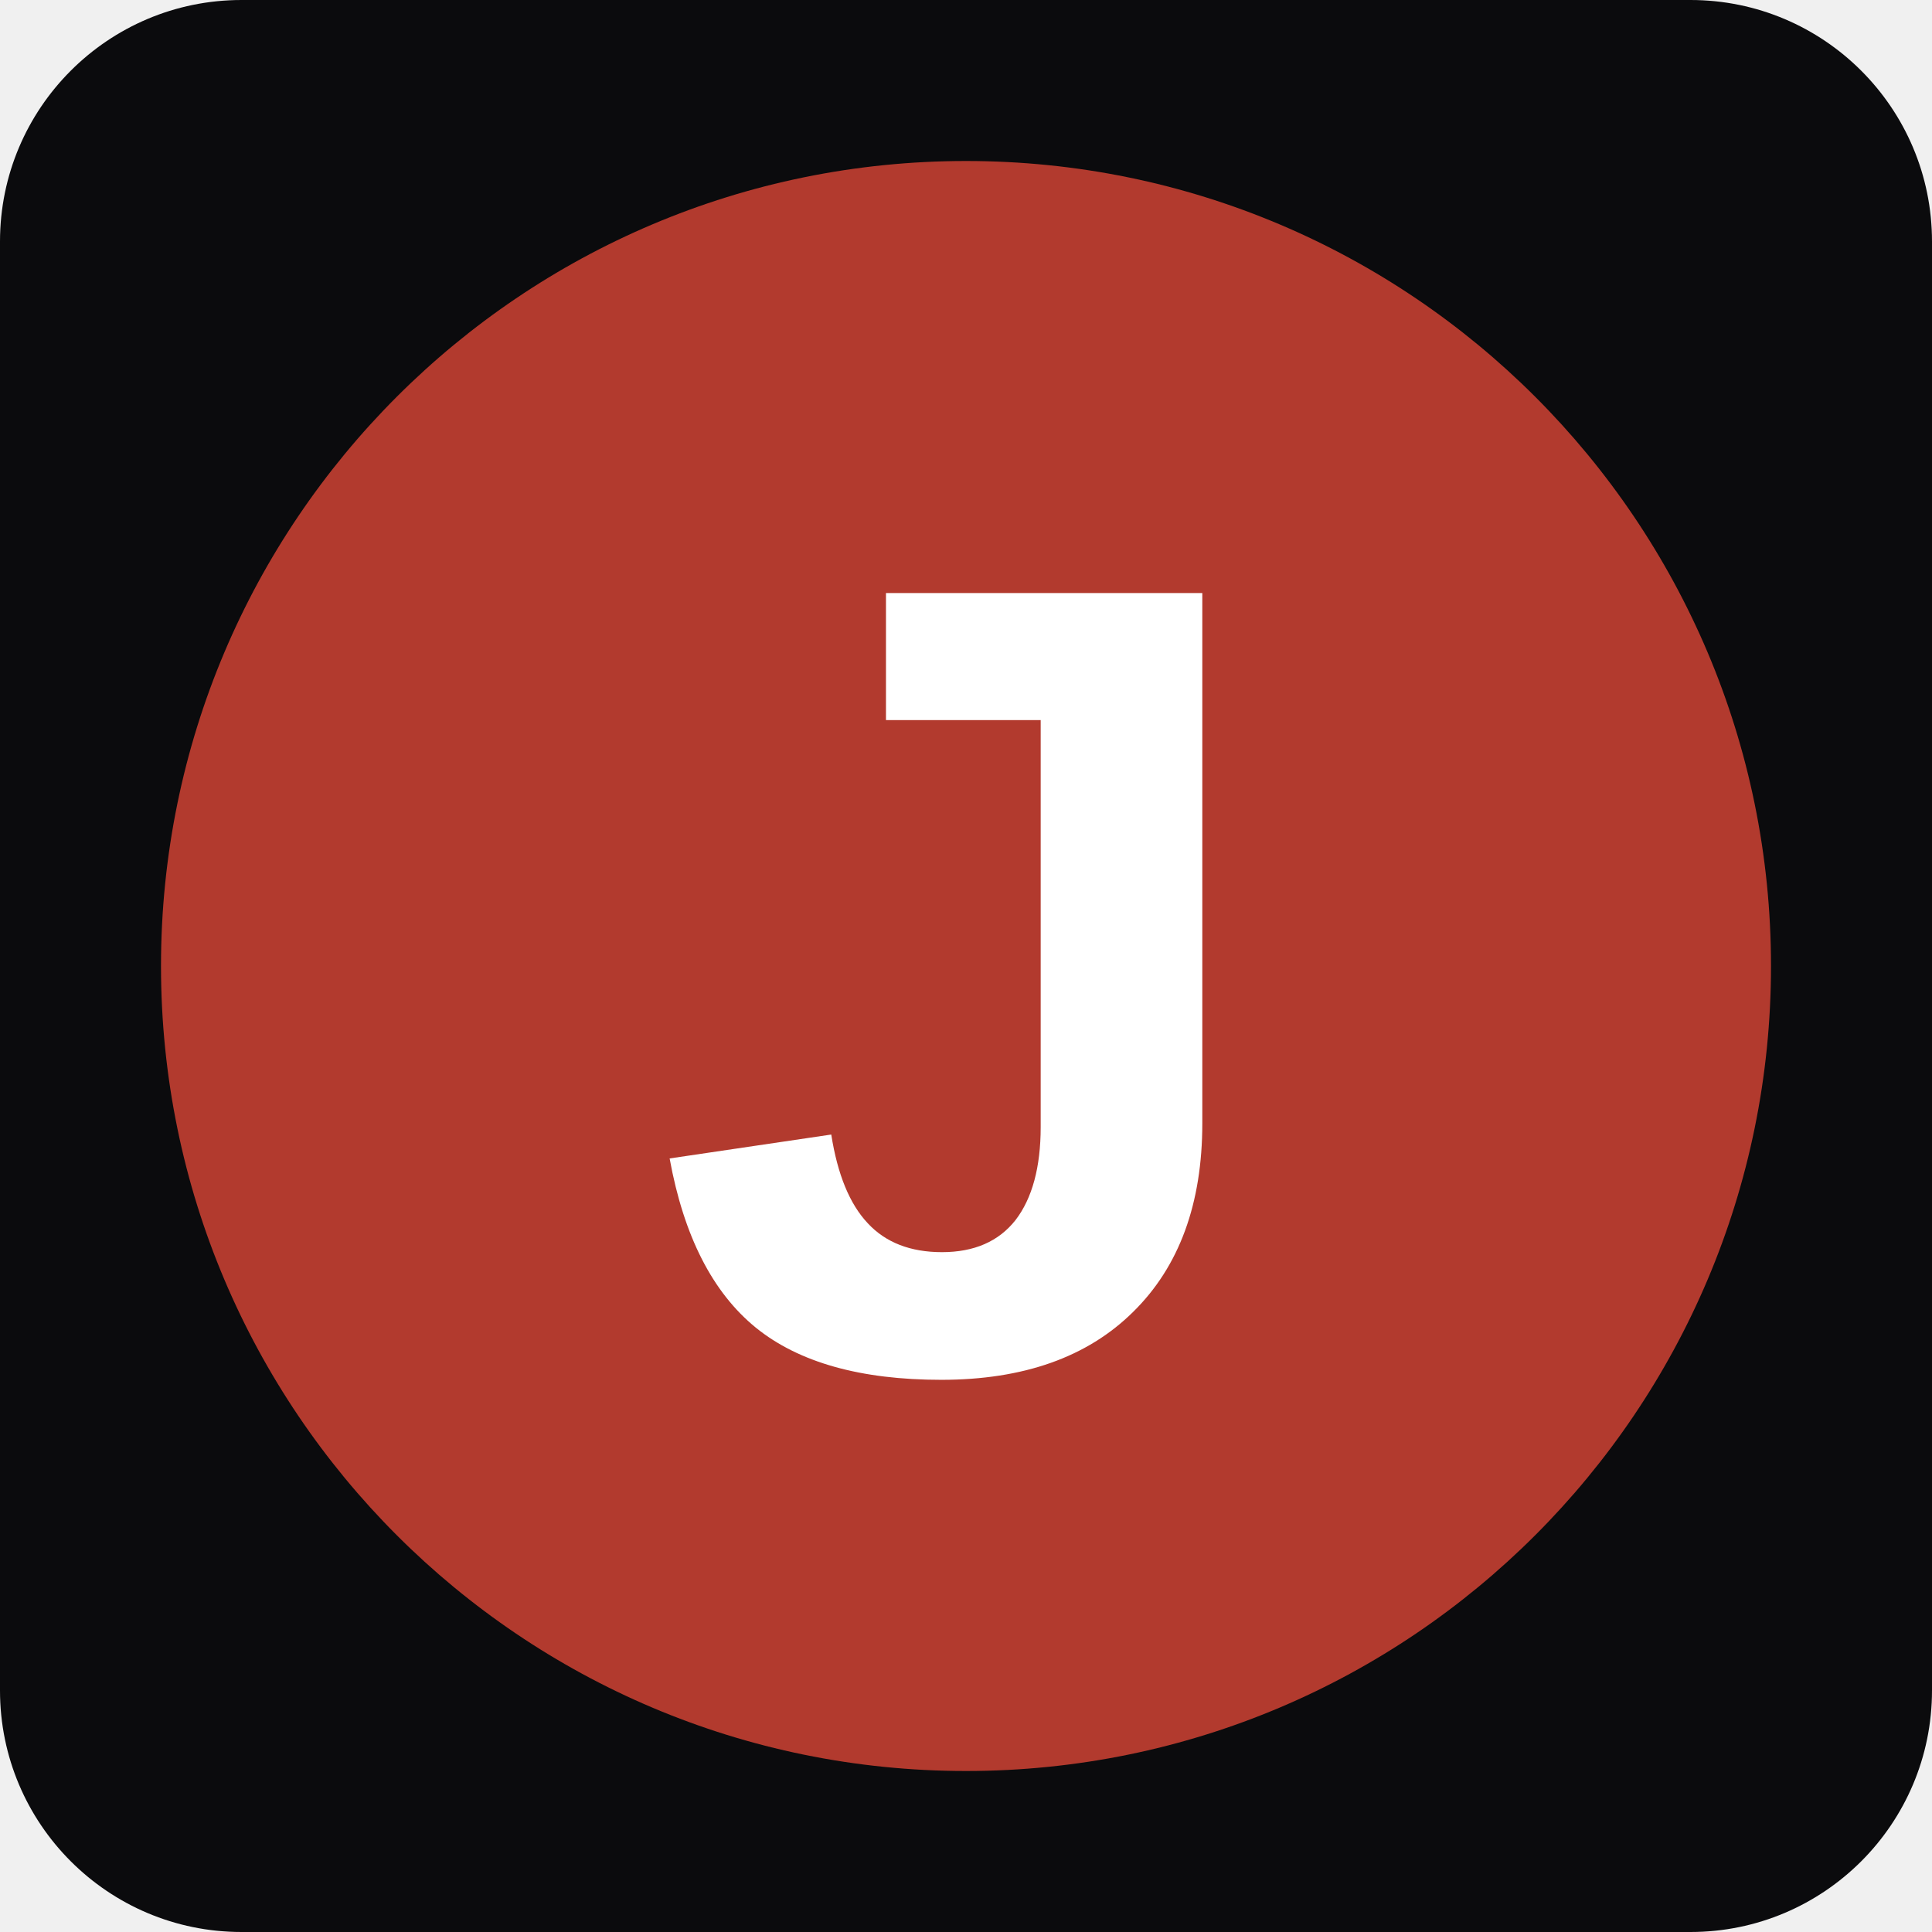
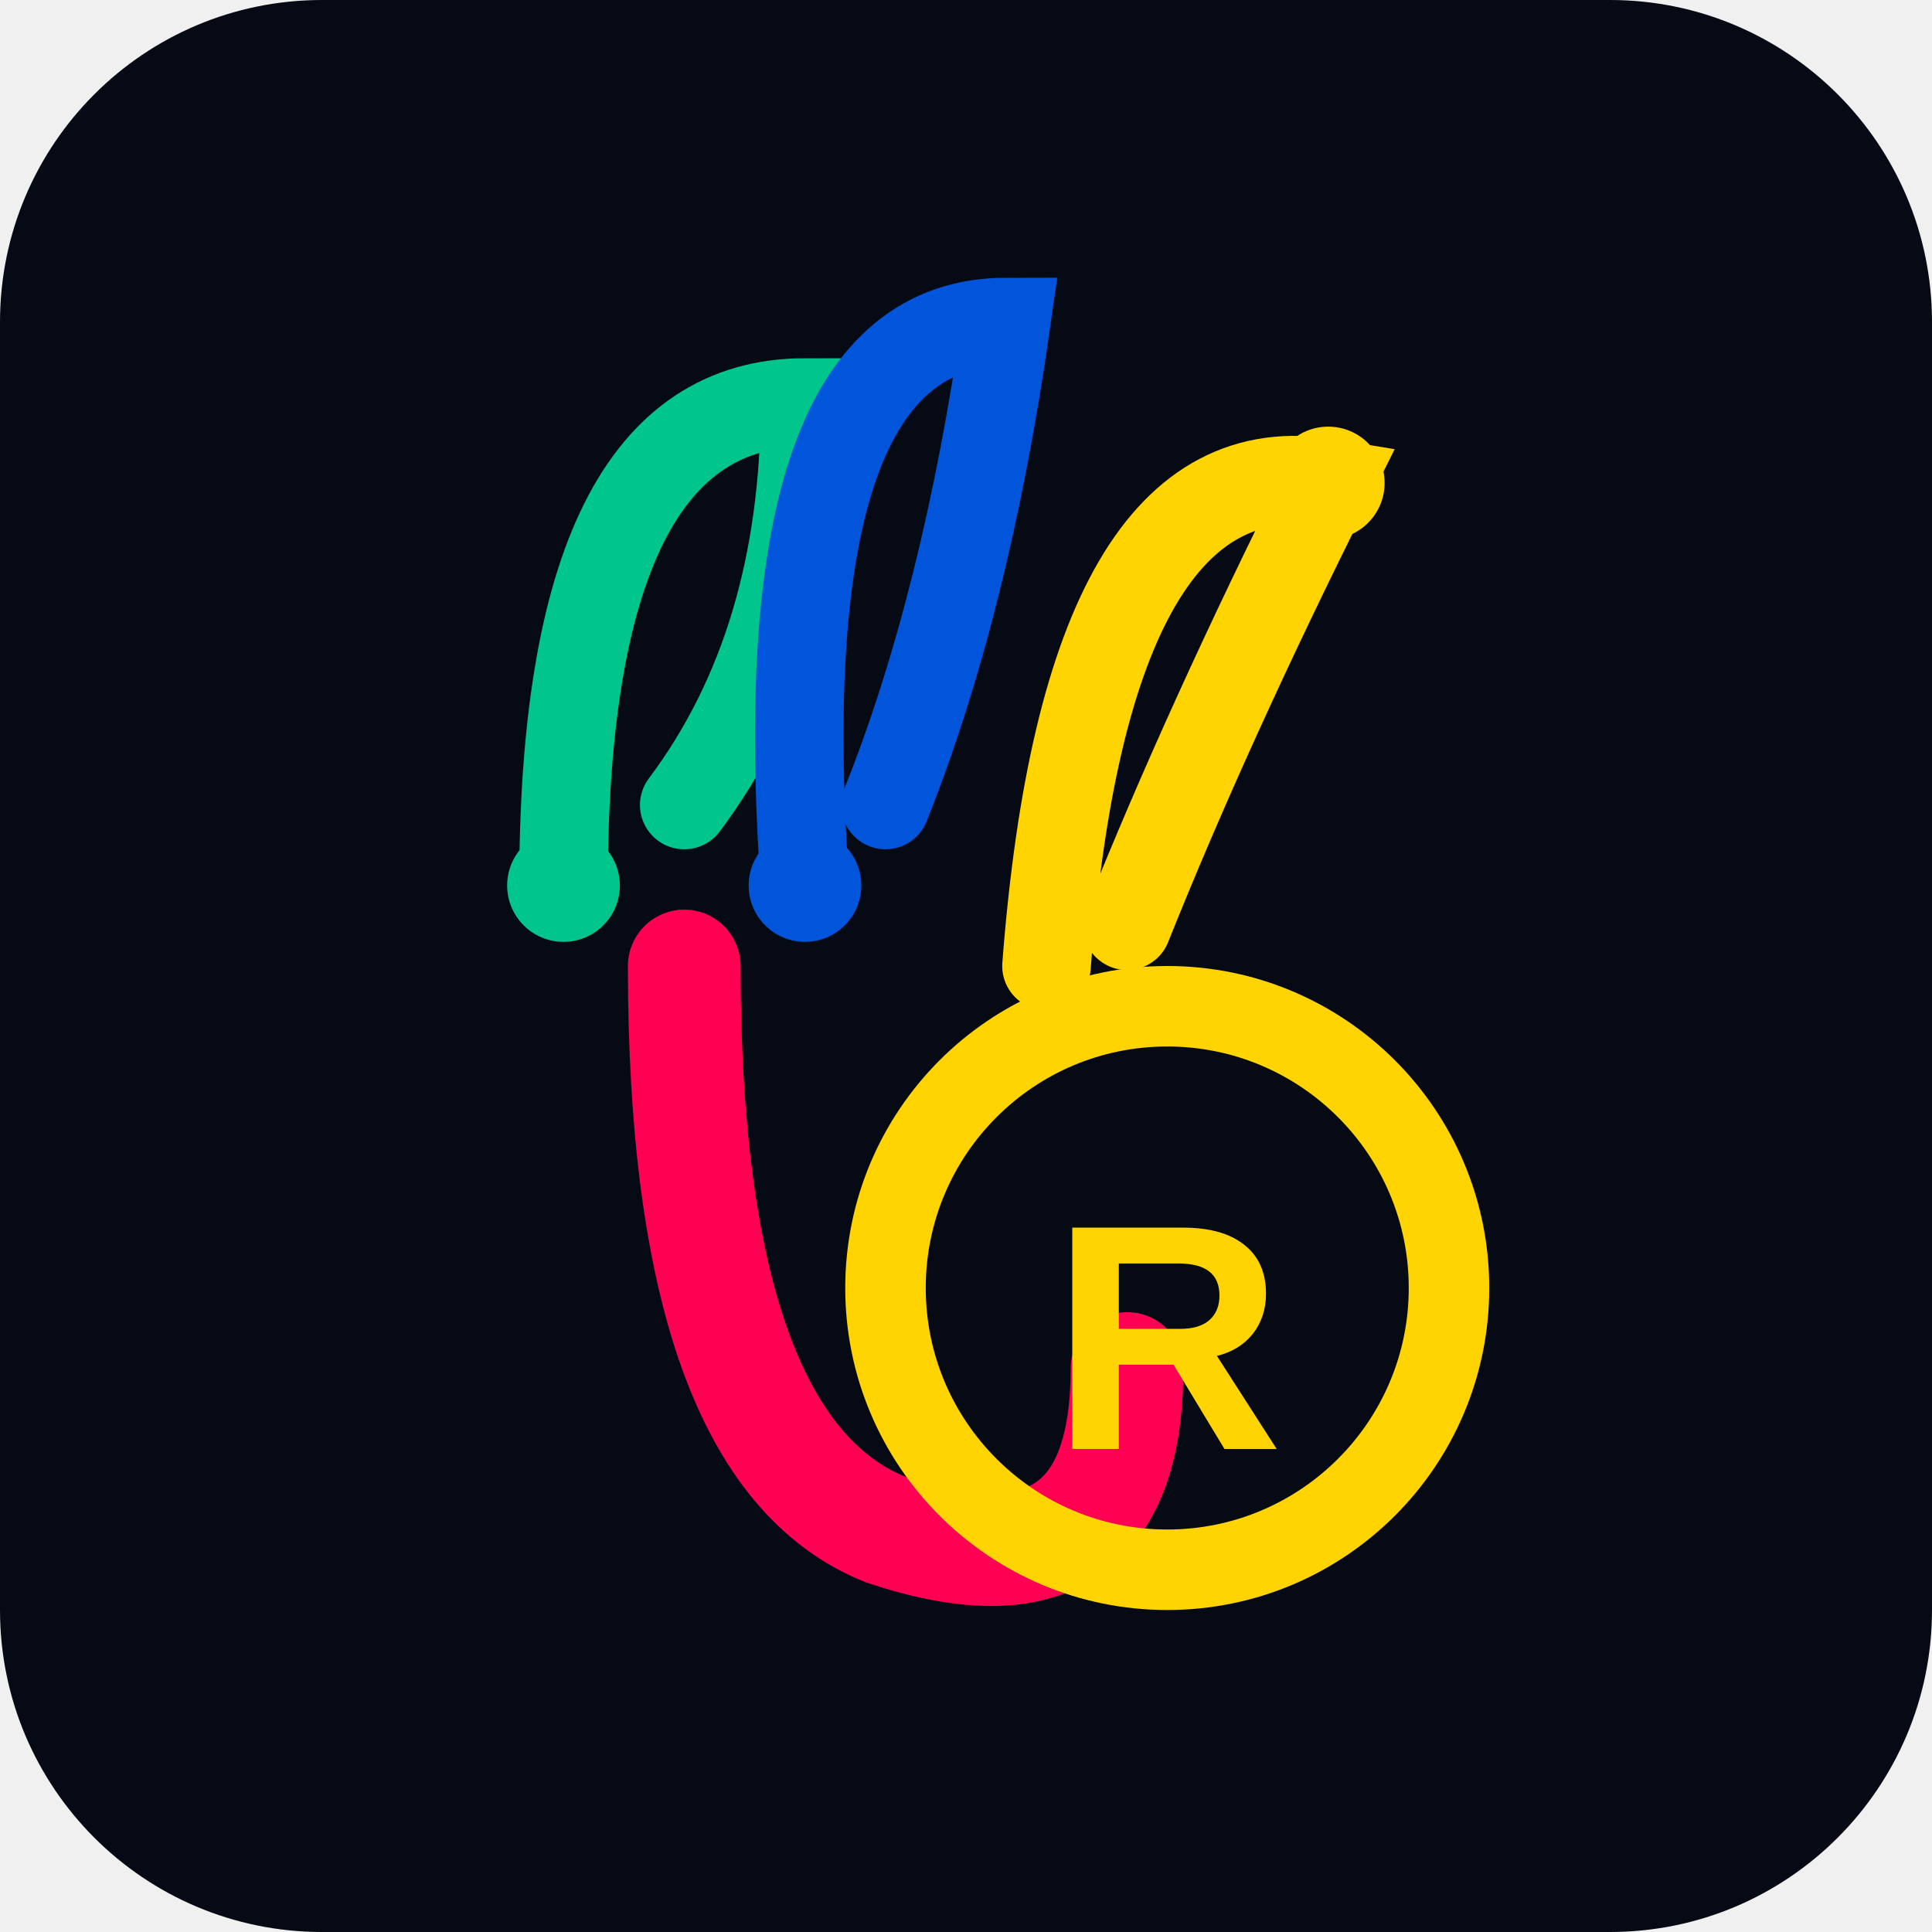
<svg xmlns="http://www.w3.org/2000/svg" viewBox="0 0 48 48" width="48" height="48">
-   <rect width="48" height="48" rx="6" fill="#0b0b0d" />
-   <circle cx="24" cy="24" r="20" fill="#b23a2e" />
-   <text x="24" y="34" font-family="Arial Black,Arial,sans-serif" font-size="28" font-weight="900" fill="#ffffff" text-anchor="middle">J</text>
+   <rect width="48" height="48" rx="8" fill="#060a14" />
+   <path d="M14 22 Q14 10 20 10 Q20 16 17 20" stroke="#00c68d" stroke-width="2.2" stroke-linecap="round" fill="none" />
+   <circle cx="14" cy="22" r="1.4" fill="#00c68d" />
+   <path d="M20 22 Q19 8 25 8 Q24 15 22 20" stroke="#0055da" stroke-width="2.2" stroke-linecap="round" fill="none" />
+   <circle cx="20" cy="22" r="1.4" fill="#0055da" />
+   <path d="M26 24 Q27 11 33 12 Q30 18 28 23" stroke="#ffd400" stroke-width="2.2" stroke-linecap="round" fill="none" />
+   <circle cx="33" cy="12" r="1.4" fill="#ffd400" />
+   <path d="M17 24 Q17 36 22 38 Q28 40 28 34" stroke="#ff0052" stroke-width="2.8" stroke-linecap="round" fill="none" />
+   <circle cx="29" cy="32" r="7" stroke="#ffd400" stroke-width="2" fill="none" />
+   <text x="29" y="36" font-family="Arial,sans-serif" font-size="8" font-weight="700" fill="#ffd400" text-anchor="middle">R</text>
</svg>
